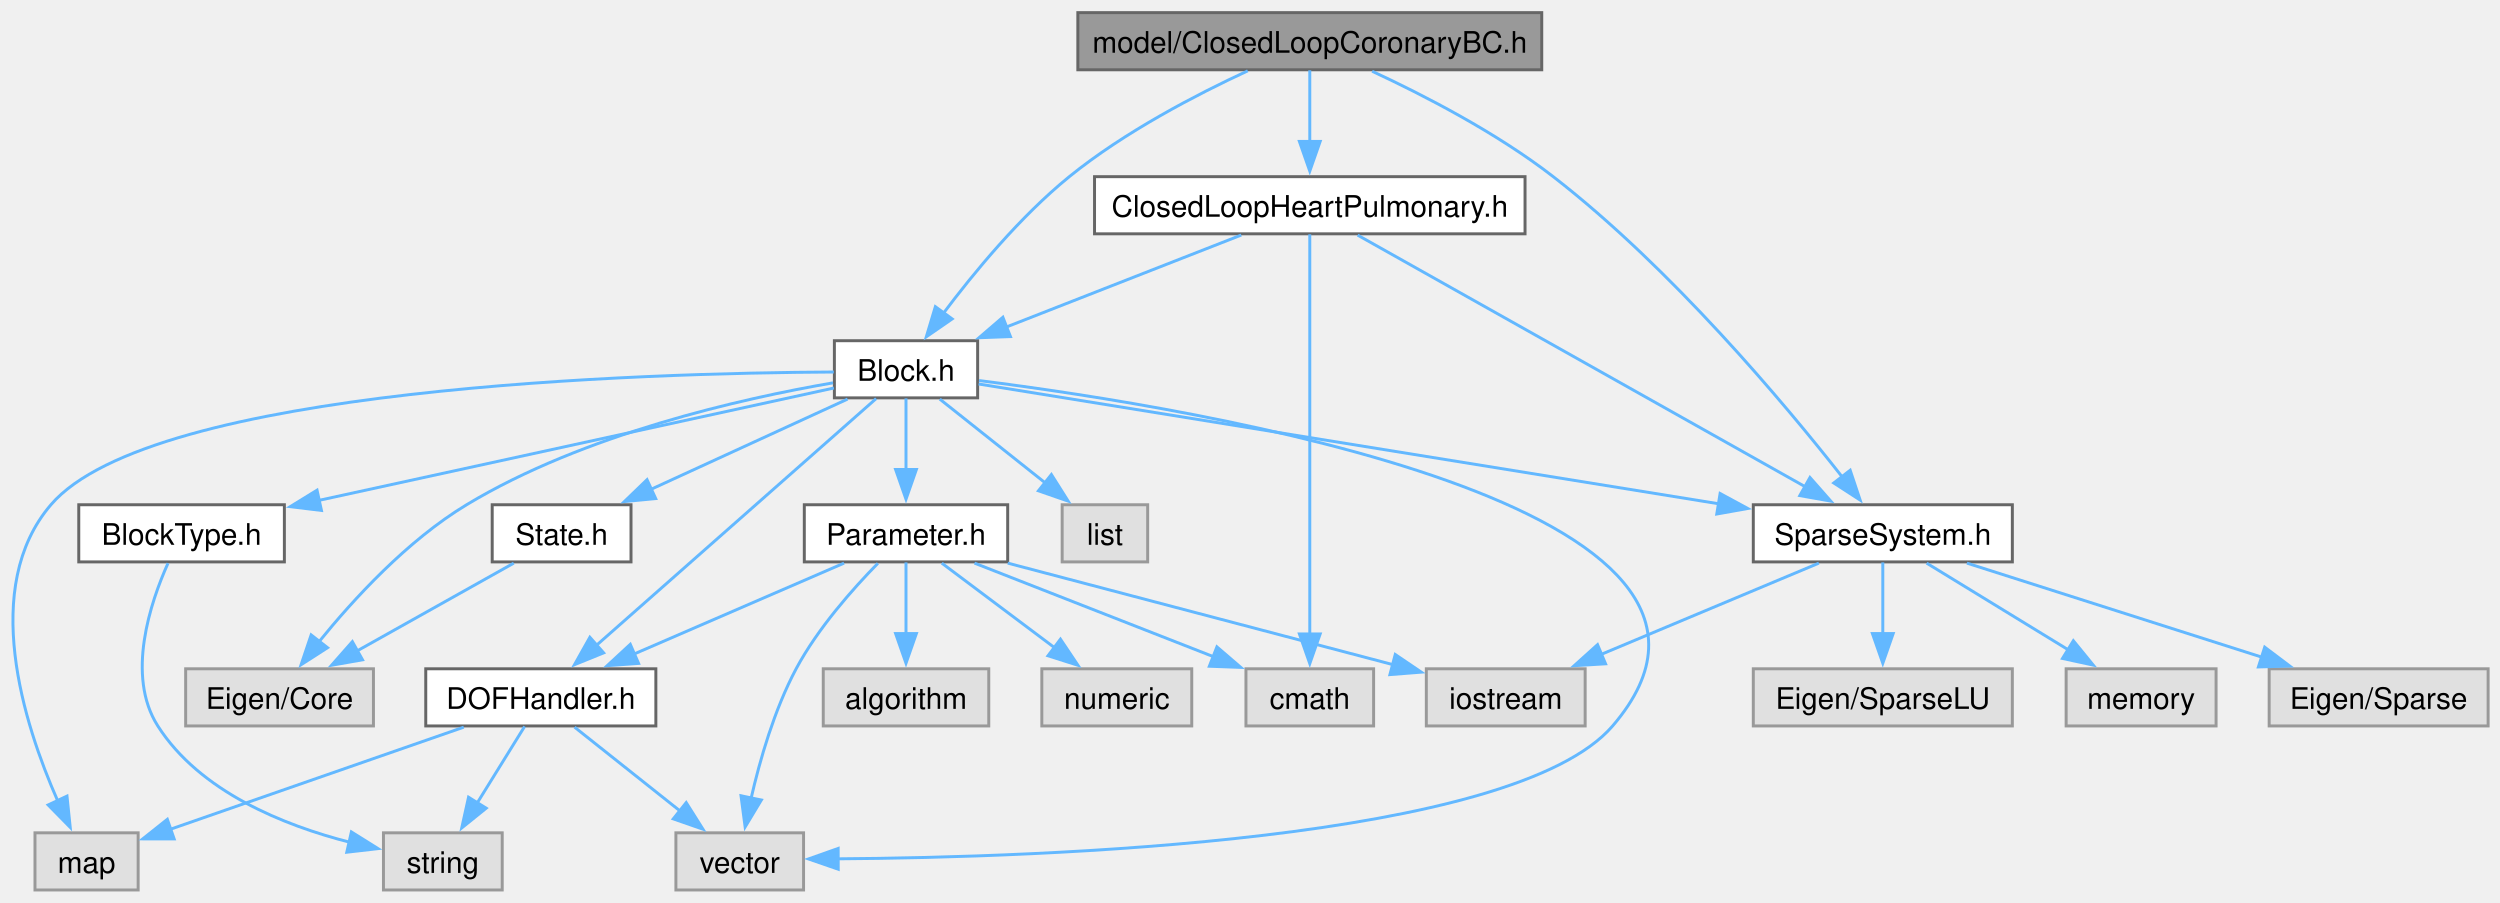
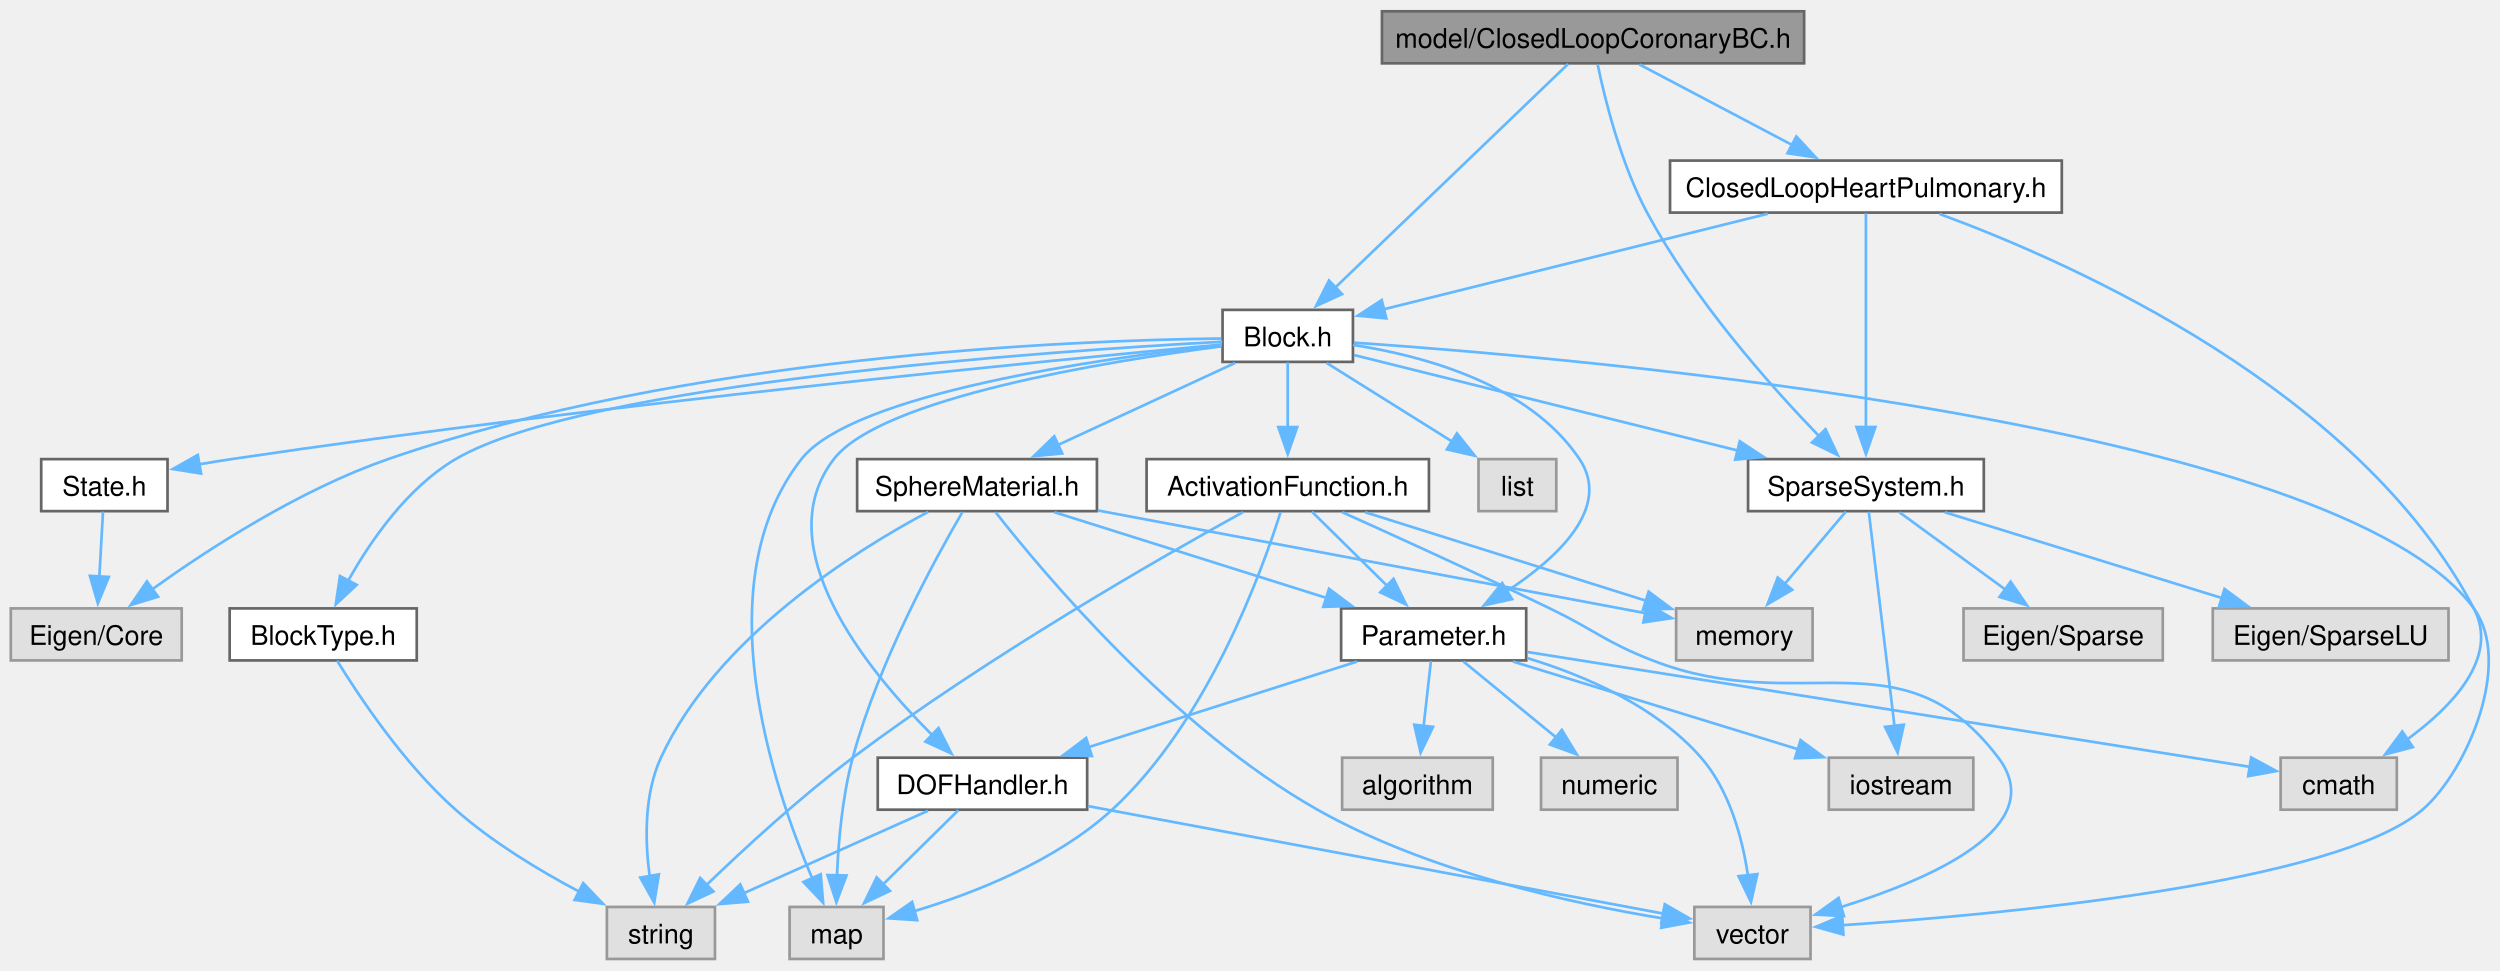
- <svg xmlns="http://www.w3.org/2000/svg" xmlns:xlink="http://www.w3.org/1999/xlink" width="842pt" height="304pt" viewBox="0.00 0.00 842.03 303.50">
-   <g id="graph0" class="graph" transform="scale(1 1) rotate(0) translate(4 299.5)">
+ <svg xmlns="http://www.w3.org/2000/svg" xmlns:xlink="http://www.w3.org/1999/xlink" width="925pt" height="359pt" viewBox="0.00 0.00 925.31 358.75">
+   <g id="graph0" class="graph" transform="scale(1 1) rotate(0) translate(4 354.75)">
    <g id="Node000001" class="node">
      <g id="a_Node000001">
        <a xlink:title="model::ClosedLoopCoronaryBC source file">
-           <polygon fill="#999999" stroke="#666666" points="515.28,-295.5 359.03,-295.5 359.03,-276.25 515.28,-276.25 515.28,-295.5" />
-           <text text-anchor="middle" x="437.15" y="-282" font-family="Helvetica,sans-Serif" font-size="10.00">model/ClosedLoopCoronaryBC.h</text>
+           <polygon fill="#999999" stroke="#666666" points="663.75,-350.75 507.5,-350.75 507.5,-331.5 663.75,-331.5 663.75,-350.75" />
+           <text text-anchor="middle" x="585.62" y="-337.25" font-family="Helvetica,sans-Serif" font-size="10.00">model/ClosedLoopCoronaryBC.h</text>
        </a>
      </g>
    </g>
    <g id="Node000002" class="node">
      <g id="a_Node000002">
        <a xlink:href="_block_8h.html" target="_top" xlink:title="model::Block source file">
-           <polygon fill="white" stroke="#666666" points="325.28,-185 277.03,-185 277.03,-165.75 325.28,-165.75 325.28,-185" />
-           <text text-anchor="middle" x="301.15" y="-171.5" font-family="Helvetica,sans-Serif" font-size="10.00">Block.h</text>
+           <polygon fill="white" stroke="#666666" points="496.75,-240.25 448.5,-240.25 448.5,-221 496.75,-221 496.75,-240.25" />
+           <text text-anchor="middle" x="472.62" y="-226.75" font-family="Helvetica,sans-Serif" font-size="10.00">Block.h</text>
        </a>
      </g>
    </g>
    <g id="edge1_Node000001_Node000002" class="edge">
      <g id="a_edge1_Node000001_Node000002">
        <a xlink:title=" ">
-           <path fill="none" stroke="#63b8ff" d="M416.26,-275.9C399.12,-267.97 374.73,-255.32 356.15,-240.25 339.51,-226.74 323.91,-207.79 313.6,-194.04" />
-           <polygon fill="#63b8ff" stroke="#63b8ff" points="316.7,-192.34 307.99,-186.32 311.04,-196.46 316.7,-192.34" />
-         </a>
-       </g>
-     </g>
-     <g id="Node000015" class="node">
-       <g id="a_Node000015">
+           <path fill="none" stroke="#63b8ff" d="M576.38,-331.25C557.51,-313.13 514.29,-271.63 490.01,-248.32" />
+           <polygon fill="#63b8ff" stroke="#63b8ff" points="492.73,-246.08 483.09,-241.67 487.88,-251.13 492.73,-246.08" />
+         </a>
+       </g>
+     </g>
+     <g id="Node000018" class="node">
+       <g id="a_Node000018">
        <a xlink:href="_sparse_system_8h.html" target="_top" xlink:title="SparseSystem source file.">
-           <polygon fill="white" stroke="#666666" points="673.78,-129.75 586.53,-129.75 586.53,-110.5 673.78,-110.5 673.78,-129.75" />
-           <text text-anchor="middle" x="630.15" y="-116.25" font-family="Helvetica,sans-Serif" font-size="10.00">SparseSystem.h</text>
-         </a>
-       </g>
-     </g>
-     <g id="edge30_Node000001_Node000015" class="edge">
-       <g id="a_edge30_Node000001_Node000015">
-         <a xlink:title=" ">
-           <path fill="none" stroke="#63b8ff" d="M458.15,-275.76C475.42,-267.74 500.07,-255.05 519.15,-240.25 558.81,-209.5 596.85,-164.11 616.44,-139.17" />
-           <polygon fill="#63b8ff" stroke="#63b8ff" points="619.16,-141.37 622.52,-131.32 613.63,-137.08 619.16,-141.37" />
-         </a>
-       </g>
-     </g>
-     <g id="Node000020" class="node">
-       <g id="a_Node000020">
+           <polygon fill="white" stroke="#666666" points="730.25,-185 643,-185 643,-165.75 730.25,-165.75 730.25,-185" />
+           <text text-anchor="middle" x="686.62" y="-171.5" font-family="Helvetica,sans-Serif" font-size="10.00">SparseSystem.h</text>
+         </a>
+       </g>
+     </g>
+     <g id="edge42_Node000001_Node000018" class="edge">
+       <g id="a_edge42_Node000001_Node000018">
+         <a xlink:title=" ">
+           <path fill="none" stroke="#63b8ff" d="M587.34,-331.03C590,-318.24 595.85,-294.48 605.62,-276.25 622.86,-244.13 651.06,-212.35 669.23,-193.55" />
+           <polygon fill="#63b8ff" stroke="#63b8ff" points="671.66,-196.07 676.19,-186.49 666.67,-191.15 671.66,-196.07" />
+         </a>
+       </g>
+     </g>
+     <g id="Node000022" class="node">
+       <g id="a_Node000022">
        <a xlink:href="_closed_loop_heart_pulmonary_8h.html" target="_top" xlink:title="model::ClosedLoopHeartPulmonary source file">
-           <polygon fill="white" stroke="#666666" points="509.65,-240.25 364.65,-240.25 364.65,-221 509.65,-221 509.65,-240.25" />
-           <text text-anchor="middle" x="437.15" y="-226.75" font-family="Helvetica,sans-Serif" font-size="10.00">ClosedLoopHeartPulmonary.h</text>
-         </a>
-       </g>
-     </g>
-     <g id="edge26_Node000001_Node000020" class="edge">
-       <g id="a_edge26_Node000001_Node000020">
-         <a xlink:title=" ">
-           <path fill="none" stroke="#63b8ff" d="M437.15,-276.08C437.15,-269.57 437.15,-260.42 437.15,-252.12" />
-           <polygon fill="#63b8ff" stroke="#63b8ff" points="440.65,-252.12 437.15,-242.12 433.65,-252.12 440.65,-252.12" />
+           <polygon fill="white" stroke="#666666" points="759.12,-295.5 614.12,-295.5 614.12,-276.25 759.12,-276.25 759.12,-295.5" />
+           <text text-anchor="middle" x="686.62" y="-282" font-family="Helvetica,sans-Serif" font-size="10.00">ClosedLoopHeartPulmonary.h</text>
+         </a>
+       </g>
+     </g>
+     <g id="edge38_Node000001_Node000022" class="edge">
+       <g id="a_edge38_Node000001_Node000022">
+         <a xlink:title=" ">
+           <path fill="none" stroke="#63b8ff" d="M602.76,-331.09C618.28,-322.91 641.43,-310.71 659.47,-301.19" />
+           <polygon fill="#63b8ff" stroke="#63b8ff" points="660.86,-304.42 668.07,-296.66 657.59,-298.23 660.86,-304.42" />
        </a>
      </g>
    </g>
    <g id="Node000003" class="node">
      <g id="a_Node000003">
        <a xlink:title=" ">
-           <polygon fill="#e0e0e0" stroke="#999999" points="121.78,-74.5 58.53,-74.5 58.53,-55.25 121.78,-55.25 121.78,-74.5" />
-           <text text-anchor="middle" x="90.15" y="-61" font-family="Helvetica,sans-Serif" font-size="10.00">Eigen/Core</text>
+           <polygon fill="#e0e0e0" stroke="#999999" points="63.25,-129.75 0,-129.75 0,-110.5 63.25,-110.5 63.25,-129.75" />
+           <text text-anchor="middle" x="31.62" y="-116.25" font-family="Helvetica,sans-Serif" font-size="10.00">Eigen/Core</text>
        </a>
      </g>
    </g>
    <g id="edge2_Node000002_Node000003" class="edge">
      <g id="a_edge2_Node000002_Node000003">
        <a xlink:title=" ">
-           <path fill="none" stroke="#63b8ff" d="M276.57,-170.81C245.9,-165.54 192.68,-153.58 153.15,-129.75 133.21,-117.73 115.07,-97.96 103.44,-83.6" />
-           <polygon fill="#63b8ff" stroke="#63b8ff" points="106.32,-81.6 97.41,-75.87 100.8,-85.91 106.32,-81.6" />
+           <path fill="none" stroke="#63b8ff" d="M448.04,-229.64C391.8,-228.98 250.13,-223.3 139.62,-185 106.9,-173.66 73.17,-151.77 52.3,-136.81" />
+           <polygon fill="#63b8ff" stroke="#63b8ff" points="54.51,-134.08 44.37,-130.99 50.37,-139.73 54.51,-134.08" />
        </a>
      </g>
    </g>
    <g id="Node000004" class="node">
      <g id="a_Node000004">
        <a xlink:title=" ">
-           <polygon fill="#e0e0e0" stroke="#999999" points="382.55,-129.75 353.75,-129.75 353.75,-110.5 382.55,-110.5 382.55,-129.75" />
-           <text text-anchor="middle" x="368.15" y="-116.25" font-family="Helvetica,sans-Serif" font-size="10.00">list</text>
+           <polygon fill="#e0e0e0" stroke="#999999" points="572.02,-185 543.23,-185 543.23,-165.75 572.02,-165.75 572.02,-185" />
+           <text text-anchor="middle" x="557.62" y="-171.5" font-family="Helvetica,sans-Serif" font-size="10.00">list</text>
        </a>
      </g>
    </g>
    <g id="edge3_Node000002_Node000004" class="edge">
      <g id="a_edge3_Node000002_Node000004">
        <a xlink:title=" ">
-           <path fill="none" stroke="#63b8ff" d="M312.52,-165.34C322.2,-157.65 336.35,-146.4 347.96,-137.18" />
-           <polygon fill="#63b8ff" stroke="#63b8ff" points="350.12,-139.93 355.77,-130.97 345.76,-134.45 350.12,-139.93" />
+           <path fill="none" stroke="#63b8ff" d="M487.04,-220.59C499.74,-212.64 518.5,-200.89 533.48,-191.5" />
+           <polygon fill="#63b8ff" stroke="#63b8ff" points="535.24,-194.53 541.85,-186.26 531.52,-188.6 535.24,-194.53" />
        </a>
      </g>
    </g>
    <g id="Node000005" class="node">
      <g id="a_Node000005">
        <a xlink:title=" ">
-           <polygon fill="#e0e0e0" stroke="#999999" points="42.53,-19.25 7.78,-19.25 7.78,0 42.53,0 42.53,-19.25" />
-           <text text-anchor="middle" x="25.15" y="-5.75" font-family="Helvetica,sans-Serif" font-size="10.00">map</text>
+           <polygon fill="#e0e0e0" stroke="#999999" points="323,-19.25 288.25,-19.25 288.25,0 323,0 323,-19.25" />
+           <text text-anchor="middle" x="305.62" y="-5.75" font-family="Helvetica,sans-Serif" font-size="10.00">map</text>
        </a>
      </g>
    </g>
    <g id="edge4_Node000002_Node000005" class="edge">
      <g id="a_edge4_Node000002_Node000005">
        <a xlink:title=" ">
-           <path fill="none" stroke="#63b8ff" d="M276.83,-174.46C213.69,-174.13 47.15,-169.42 13.15,-129.75 -10.66,-101.97 3.95,-56.06 15.4,-30.1" />
-           <polygon fill="#63b8ff" stroke="#63b8ff" points="18.56,-31.62 19.65,-21.08 12.22,-28.64 18.56,-31.62" />
+           <path fill="none" stroke="#63b8ff" d="M448.07,-227.22C403.4,-222.27 311.67,-209.34 292.62,-185 256.83,-139.24 281.81,-64.46 296.71,-29.61" />
+           <polygon fill="#63b8ff" stroke="#63b8ff" points="299.76,-31.36 300.66,-20.8 293.37,-28.5 299.76,-31.36" />
        </a>
      </g>
    </g>
    <g id="Node000006" class="node">
      <g id="a_Node000006">
        <a xlink:title=" ">
-           <polygon fill="#e0e0e0" stroke="#999999" points="266.65,-19.25 223.65,-19.25 223.65,0 266.65,0 266.65,-19.25" />
-           <text text-anchor="middle" x="245.15" y="-5.75" font-family="Helvetica,sans-Serif" font-size="10.00">vector</text>
+           <polygon fill="#e0e0e0" stroke="#999999" points="666.12,-19.25 623.12,-19.25 623.12,0 666.12,0 666.12,-19.25" />
+           <text text-anchor="middle" x="644.62" y="-5.75" font-family="Helvetica,sans-Serif" font-size="10.00">vector</text>
        </a>
      </g>
    </g>
    <g id="edge5_Node000002_Node000006" class="edge">
      <g id="a_edge5_Node000002_Node000006">
        <a xlink:title=" ">
-           <path fill="none" stroke="#63b8ff" d="M325.74,-171.58C398.37,-162.4 602.93,-129.44 539.15,-55.25 505.75,-16.39 347.36,-10.96 277.91,-10.49" />
-           <polygon fill="#63b8ff" stroke="#63b8ff" points="278.32,-6.99 268.31,-10.45 278.3,-13.99 278.32,-6.99" />
+           <path fill="none" stroke="#63b8ff" d="M497.19,-228.11C582.26,-222.28 861.78,-198.12 911.62,-129.75 926.27,-109.67 908.95,-69.25 892.62,-55.25 860.86,-28.01 738.06,-16.56 678.04,-12.51" />
+           <polygon fill="#63b8ff" stroke="#63b8ff" points="678.29,-9.02 668.08,-11.88 677.84,-16.01 678.29,-9.02" />
        </a>
      </g>
    </g>
    <g id="Node000007" class="node">
      <g id="a_Node000007">
-         <a xlink:href="_block_type_8h.html" target="_top" xlink:title="Specifies the types of blocks and their parameters.">
-           <polygon fill="white" stroke="#666666" points="91.78,-129.75 22.53,-129.75 22.53,-110.5 91.78,-110.5 91.78,-129.75" />
-           <text text-anchor="middle" x="57.15" y="-116.25" font-family="Helvetica,sans-Serif" font-size="10.00">BlockType.h</text>
+         <a xlink:href="_activation_function_8h.html" target="_top" xlink:title="Activation function classes for cardiac chamber models.">
+           <polygon fill="white" stroke="#666666" points="524.88,-185 420.38,-185 420.38,-165.75 524.88,-165.75 524.88,-185" />
+           <text text-anchor="middle" x="472.62" y="-171.5" font-family="Helvetica,sans-Serif" font-size="10.00">ActivationFunction.h</text>
        </a>
      </g>
    </g>
    <g id="edge6_Node000002_Node000007" class="edge">
      <g id="a_edge6_Node000002_Node000007">
        <a xlink:title=" ">
-           <path fill="none" stroke="#63b8ff" d="M276.86,-169.07C236.52,-160.27 155.04,-142.49 103.44,-131.23" />
-           <polygon fill="#63b8ff" stroke="#63b8ff" points="104.27,-127.83 93.75,-129.11 102.78,-134.66 104.27,-127.83" />
-         </a>
-       </g>
-     </g>
-     <g id="Node000009" class="node">
-       <g id="a_Node000009">
-         <a xlink:href="_d_o_f_handler_8h.html" target="_top" xlink:title="model::DOFHandler source file">
-           <polygon fill="white" stroke="#666666" points="216.9,-74.5 139.4,-74.5 139.4,-55.25 216.9,-55.25 216.9,-74.5" />
-           <text text-anchor="middle" x="178.15" y="-61" font-family="Helvetica,sans-Serif" font-size="10.00">DOFHandler.h</text>
-         </a>
-       </g>
-     </g>
-     <g id="edge8_Node000002_Node000009" class="edge">
-       <g id="a_edge8_Node000002_Node000009">
-         <a xlink:title=" ">
-           <path fill="none" stroke="#63b8ff" d="M291.09,-165.5C270.45,-147.3 223.09,-105.52 196.73,-82.26" />
-           <polygon fill="#63b8ff" stroke="#63b8ff" points="199.31,-79.87 189.49,-75.88 194.68,-85.12 199.31,-79.87" />
+           <path fill="none" stroke="#63b8ff" d="M472.62,-220.83C472.62,-214.32 472.62,-205.17 472.62,-196.87" />
+           <polygon fill="#63b8ff" stroke="#63b8ff" points="476.13,-196.87 472.63,-186.87 469.13,-196.87 476.13,-196.87" />
        </a>
      </g>
    </g>
    <g id="Node000010" class="node">
      <g id="a_Node000010">
        <a xlink:href="_parameter_8h.html" target="_top" xlink:title="model::Parameter source file">
-           <polygon fill="white" stroke="#666666" points="335.4,-129.75 266.9,-129.75 266.9,-110.5 335.4,-110.5 335.4,-129.75" />
-           <text text-anchor="middle" x="301.15" y="-116.25" font-family="Helvetica,sans-Serif" font-size="10.00">Parameter.h</text>
-         </a>
-       </g>
-     </g>
-     <g id="edge12_Node000002_Node000010" class="edge">
-       <g id="a_edge12_Node000002_Node000010">
-         <a xlink:title=" ">
-           <path fill="none" stroke="#63b8ff" d="M301.15,-165.58C301.15,-159.07 301.15,-149.92 301.15,-141.62" />
-           <polygon fill="#63b8ff" stroke="#63b8ff" points="304.65,-141.62 301.15,-131.62 297.65,-141.62 304.65,-141.62" />
-         </a>
-       </g>
-     </g>
-     <g id="edge19_Node000002_Node000015" class="edge">
-       <g id="a_edge19_Node000002_Node000015">
-         <a xlink:title=" ">
-           <path fill="none" stroke="#63b8ff" d="M325.61,-170.42C378.05,-161.93 502.43,-141.8 574.97,-130.06" />
-           <polygon fill="#63b8ff" stroke="#63b8ff" points="575.35,-133.54 584.66,-128.49 574.23,-126.63 575.35,-133.54" />
+           <polygon fill="white" stroke="#666666" points="560.88,-129.75 492.38,-129.75 492.38,-110.5 560.88,-110.5 560.88,-129.75" />
+           <text text-anchor="middle" x="526.62" y="-116.25" font-family="Helvetica,sans-Serif" font-size="10.00">Parameter.h</text>
+         </a>
+       </g>
+     </g>
+     <g id="edge30_Node000002_Node000010" class="edge">
+       <g id="a_edge30_Node000002_Node000010">
+         <a xlink:title=" ">
+           <path fill="none" stroke="#63b8ff" d="M496.81,-227.27C522.53,-223.32 562.02,-212.82 580.62,-185 592.59,-167.12 572.61,-148.54 553.66,-136.06" />
+           <polygon fill="#63b8ff" stroke="#63b8ff" points="555.66,-133.18 545.31,-130.92 551.99,-139.14 555.66,-133.18" />
+         </a>
+       </g>
+     </g>
+     <g id="Node000015" class="node">
+       <g id="a_Node000015">
+         <a xlink:href="_d_o_f_handler_8h.html" target="_top" xlink:title="model::DOFHandler source file">
+           <polygon fill="white" stroke="#666666" points="398.38,-74.5 320.88,-74.5 320.88,-55.25 398.38,-55.25 398.38,-74.5" />
+           <text text-anchor="middle" x="359.62" y="-61" font-family="Helvetica,sans-Serif" font-size="10.00">DOFHandler.h</text>
+         </a>
+       </g>
+     </g>
+     <g id="edge29_Node000002_Node000015" class="edge">
+       <g id="a_edge29_Node000002_Node000015">
+         <a xlink:title=" ">
+           <path fill="none" stroke="#63b8ff" d="M448.03,-226.74C405.74,-221.23 322.06,-207.67 304.62,-185 279.77,-152.68 316.57,-107.31 340.95,-82.94" />
+           <polygon fill="#63b8ff" stroke="#63b8ff" points="343.36,-85.48 348.14,-76.03 338.51,-80.44 343.36,-85.48" />
+         </a>
+       </g>
+     </g>
+     <g id="Node000016" class="node">
+       <g id="a_Node000016">
+         <a xlink:href="_block_type_8h.html" target="_top" xlink:title="Specifies the types of blocks and their parameters.">
+           <polygon fill="white" stroke="#666666" points="150.25,-129.75 81,-129.75 81,-110.5 150.25,-110.5 150.25,-129.75" />
+           <text text-anchor="middle" x="115.62" y="-116.25" font-family="Helvetica,sans-Serif" font-size="10.00">BlockType.h</text>
+         </a>
+       </g>
+     </g>
+     <g id="edge21_Node000002_Node000016" class="edge">
+       <g id="a_edge21_Node000002_Node000016">
+         <a xlink:title=" ">
+           <path fill="none" stroke="#63b8ff" d="M448.4,-228.45C384.47,-225 212.87,-213.28 164.62,-185 146.75,-174.52 133.15,-154.77 124.86,-139.99" />
+           <polygon fill="#63b8ff" stroke="#63b8ff" points="128.02,-138.47 120.28,-131.23 121.82,-141.72 128.02,-138.47" />
+         </a>
+       </g>
+     </g>
+     <g id="Node000017" class="node">
+       <g id="a_Node000017">
+         <a xlink:href="_sphere_material_8h.html" target="_top" xlink:title="Material models for the ChamberSphere block.">
+           <polygon fill="white" stroke="#666666" points="402,-185 313.25,-185 313.25,-165.75 402,-165.75 402,-185" />
+           <text text-anchor="middle" x="357.62" y="-171.5" font-family="Helvetica,sans-Serif" font-size="10.00">SphereMaterial.h</text>
+         </a>
+       </g>
+     </g>
+     <g id="edge23_Node000002_Node000017" class="edge">
+       <g id="a_edge23_Node000002_Node000017">
+         <a xlink:title=" ">
+           <path fill="none" stroke="#63b8ff" d="M453.12,-220.59C435.11,-212.25 408.1,-199.75 387.4,-190.16" />
+           <polygon fill="#63b8ff" stroke="#63b8ff" points="389.15,-187.11 378.6,-186.09 386.21,-193.47 389.15,-187.11" />
+         </a>
+       </g>
+     </g>
+     <g id="edge31_Node000002_Node000018" class="edge">
+       <g id="a_edge31_Node000002_Node000018">
+         <a xlink:title=" ">
+           <path fill="none" stroke="#63b8ff" d="M497.17,-223.52C531.71,-214.92 595.34,-199.09 639.26,-188.16" />
+           <polygon fill="#63b8ff" stroke="#63b8ff" points="639.93,-191.6 648.79,-185.79 638.24,-184.81 639.93,-191.6" />
+         </a>
+       </g>
+     </g>
+     <g id="Node000021" class="node">
+       <g id="a_Node000021">
+         <a xlink:href="_state_8h.html" target="_top" xlink:title="State source file.">
+           <polygon fill="white" stroke="#666666" points="58,-185 11.25,-185 11.25,-165.75 58,-165.75 58,-185" />
+           <text text-anchor="middle" x="34.62" y="-171.5" font-family="Helvetica,sans-Serif" font-size="10.00">State.h</text>
+         </a>
+       </g>
+     </g>
+     <g id="edge36_Node000002_Node000021" class="edge">
+       <g id="a_edge36_Node000002_Node000021">
+         <a xlink:title=" ">
+           <path fill="none" stroke="#63b8ff" d="M448.3,-227.43C386.74,-221.74 219.83,-205.54 81.62,-185 77.73,-184.42 73.67,-183.76 69.63,-183.07" />
+           <polygon fill="#63b8ff" stroke="#63b8ff" points="70.43,-179.66 59.97,-181.34 69.2,-186.55 70.43,-179.66" />
+         </a>
+       </g>
+     </g>
+     <g id="edge7_Node000007_Node000005" class="edge">
+       <g id="a_edge7_Node000007_Node000005">
+         <a xlink:title=" ">
+           <path fill="none" stroke="#63b8ff" d="M469.95,-165.33C463.1,-143.54 442.88,-87.56 407.62,-55.25 386.85,-36.21 356.65,-24.38 334.51,-17.73" />
+           <polygon fill="#63b8ff" stroke="#63b8ff" points="335.48,-14.37 324.9,-15.04 333.59,-21.11 335.48,-14.37" />
+         </a>
+       </g>
+     </g>
+     <g id="edge10_Node000007_Node000006" class="edge">
+       <g id="a_edge10_Node000007_Node000006">
+         <a xlink:title=" ">
+           <path fill="none" stroke="#63b8ff" d="M492.79,-165.36C512.48,-156.5 543.25,-142.49 569.62,-129.75 586.67,-121.51 589.98,-117.37 607.62,-110.5 662.69,-89.05 699.94,-121.61 735.62,-74.5 755.05,-48.86 710.62,-29.53 677.24,-19.16" />
+           <polygon fill="#63b8ff" stroke="#63b8ff" points="678.48,-15.88 667.9,-16.42 676.51,-22.6 678.48,-15.88" />
+         </a>
+       </g>
+     </g>
+     <g id="Node000008" class="node">
+       <g id="a_Node000008">
+         <a xlink:title=" ">
+           <polygon fill="#e0e0e0" stroke="#999999" points="666.88,-129.75 616.38,-129.75 616.38,-110.5 666.88,-110.5 666.88,-129.75" />
+           <text text-anchor="middle" x="641.62" y="-116.25" font-family="Helvetica,sans-Serif" font-size="10.00">memory</text>
+         </a>
+       </g>
+     </g>
+     <g id="edge8_Node000007_Node000008" class="edge">
+       <g id="a_edge8_Node000007_Node000008">
+         <a xlink:title=" ">
+           <path fill="none" stroke="#63b8ff" d="M501.29,-165.34C529.98,-156.3 574.2,-142.37 605.32,-132.56" />
+           <polygon fill="#63b8ff" stroke="#63b8ff" points="606.21,-135.95 614.69,-129.61 604.1,-129.28 606.21,-135.95" />
+         </a>
+       </g>
+     </g>
+     <g id="Node000009" class="node">
+       <g id="a_Node000009">
+         <a xlink:title=" ">
+           <polygon fill="#e0e0e0" stroke="#999999" points="260.62,-19.25 220.62,-19.25 220.62,0 260.62,0 260.62,-19.25" />
+           <text text-anchor="middle" x="240.62" y="-5.75" font-family="Helvetica,sans-Serif" font-size="10.00">string</text>
+         </a>
+       </g>
+     </g>
+     <g id="edge9_Node000007_Node000009" class="edge">
+       <g id="a_edge9_Node000007_Node000009">
+         <a xlink:title=" ">
+           <path fill="none" stroke="#63b8ff" d="M456.01,-165.36C426.08,-148.86 361.61,-112.02 311.62,-74.5 292.05,-59.8 271.43,-40.81 257.49,-27.37" />
+           <polygon fill="#63b8ff" stroke="#63b8ff" points="260.05,-24.98 250.45,-20.49 255.16,-29.98 260.05,-24.98" />
+         </a>
+       </g>
+     </g>
+     <g id="edge11_Node000007_Node000010" class="edge">
+       <g id="a_edge11_Node000007_Node000010">
+         <a xlink:title=" ">
+           <path fill="none" stroke="#63b8ff" d="M481.54,-165.58C489.08,-158.15 500.09,-147.29 509.35,-138.16" />
+           <polygon fill="#63b8ff" stroke="#63b8ff" points="511.77,-140.69 516.44,-131.17 506.86,-135.7 511.77,-140.69" />
+         </a>
+       </g>
+     </g>
+     <g id="edge16_Node000010_Node000006" class="edge">
+       <g id="a_edge16_Node000010_Node000006">
+         <a xlink:title=" ">
+           <path fill="none" stroke="#63b8ff" d="M561.32,-111.34C582.66,-104.86 609,-93.52 625.62,-74.5 636.23,-62.36 640.92,-44.51 642.99,-30.77" />
+           <polygon fill="#63b8ff" stroke="#63b8ff" points="646.44,-31.41 644.08,-21.08 639.49,-30.63 646.44,-31.41" />
+         </a>
+       </g>
+     </g>
+     <g id="Node000011" class="node">
+       <g id="a_Node000011">
+         <a xlink:title=" ">
+           <polygon fill="#e0e0e0" stroke="#999999" points="548.5,-74.5 492.75,-74.5 492.75,-55.25 548.5,-55.25 548.5,-74.5" />
+           <text text-anchor="middle" x="520.62" y="-61" font-family="Helvetica,sans-Serif" font-size="10.00">algorithm</text>
+         </a>
+       </g>
+     </g>
+     <g id="edge12_Node000010_Node000011" class="edge">
+       <g id="a_edge12_Node000010_Node000011">
+         <a xlink:title=" ">
+           <path fill="none" stroke="#63b8ff" d="M525.63,-110.33C524.89,-103.74 523.85,-94.46 522.9,-86.07" />
+           <polygon fill="#63b8ff" stroke="#63b8ff" points="526.4,-85.91 521.81,-76.36 519.45,-86.69 526.4,-85.91" />
+         </a>
+       </g>
+     </g>
+     <g id="Node000012" class="node">
+       <g id="a_Node000012">
+         <a xlink:title=" ">
+           <polygon fill="#e0e0e0" stroke="#999999" points="883.12,-74.5 840.12,-74.5 840.12,-55.25 883.12,-55.25 883.12,-74.5" />
+           <text text-anchor="middle" x="861.62" y="-61" font-family="Helvetica,sans-Serif" font-size="10.00">cmath</text>
+         </a>
+       </g>
+     </g>
+     <g id="edge13_Node000010_Node000012" class="edge">
+       <g id="a_edge13_Node000010_Node000012">
+         <a xlink:title=" ">
+           <path fill="none" stroke="#63b8ff" d="M561.21,-113.63C626.08,-103.32 765.15,-81.21 828.71,-71.11" />
+           <polygon fill="#63b8ff" stroke="#63b8ff" points="829.2,-74.57 838.52,-69.55 828.1,-67.66 829.2,-74.57" />
+         </a>
+       </g>
+     </g>
+     <g id="Node000013" class="node">
+       <g id="a_Node000013">
+         <a xlink:title=" ">
+           <polygon fill="#e0e0e0" stroke="#999999" points="726.38,-74.5 672.88,-74.5 672.88,-55.25 726.38,-55.25 726.38,-74.5" />
+           <text text-anchor="middle" x="699.62" y="-61" font-family="Helvetica,sans-Serif" font-size="10.00">iostream</text>
+         </a>
+       </g>
+     </g>
+     <g id="edge14_Node000010_Node000013" class="edge">
+       <g id="a_edge14_Node000010_Node000013">
+         <a xlink:title=" ">
+           <path fill="none" stroke="#63b8ff" d="M555.97,-110.09C585.12,-101.12 629.94,-87.33 661.75,-77.53" />
+           <polygon fill="#63b8ff" stroke="#63b8ff" points="662.44,-80.98 670.97,-74.69 660.38,-74.29 662.44,-80.98" />
+         </a>
+       </g>
+     </g>
+     <g id="Node000014" class="node">
+       <g id="a_Node000014">
+         <a xlink:title=" ">
+           <polygon fill="#e0e0e0" stroke="#999999" points="616.88,-74.5 566.38,-74.5 566.38,-55.25 616.88,-55.25 616.88,-74.5" />
+           <text text-anchor="middle" x="591.62" y="-61" font-family="Helvetica,sans-Serif" font-size="10.00">numeric</text>
+         </a>
+       </g>
+     </g>
+     <g id="edge15_Node000010_Node000014" class="edge">
+       <g id="a_edge15_Node000010_Node000014">
+         <a xlink:title=" ">
+           <path fill="none" stroke="#63b8ff" d="M537.65,-110.09C547.05,-102.4 560.77,-91.15 572.03,-81.93" />
+           <polygon fill="#63b8ff" stroke="#63b8ff" points="574.07,-84.78 579.59,-75.73 569.64,-79.36 574.07,-84.78" />
+         </a>
+       </g>
+     </g>
+     <g id="edge17_Node000010_Node000015" class="edge">
+       <g id="a_edge17_Node000010_Node000015">
+         <a xlink:title=" ">
+           <path fill="none" stroke="#63b8ff" d="M498.3,-110.09C470.95,-101.37 429.3,-88.09 398.79,-78.36" />
+           <polygon fill="#63b8ff" stroke="#63b8ff" points="400.13,-75.12 389.54,-75.41 398,-81.78 400.13,-75.12" />
+         </a>
+       </g>
+     </g>
+     <g id="edge18_Node000015_Node000005" class="edge">
+       <g id="a_edge18_Node000015_Node000005">
+         <a xlink:title=" ">
+           <path fill="none" stroke="#63b8ff" d="M350.71,-55.08C343.17,-47.65 332.16,-36.79 322.9,-27.66" />
+           <polygon fill="#63b8ff" stroke="#63b8ff" points="325.39,-25.2 315.81,-20.67 320.48,-30.19 325.39,-25.2" />
+         </a>
+       </g>
+     </g>
+     <g id="edge20_Node000015_Node000006" class="edge">
+       <g id="a_edge20_Node000015_Node000006">
+         <a xlink:title=" ">
+           <path fill="none" stroke="#63b8ff" d="M398.66,-56.58C455.21,-46.02 558.92,-26.64 611.78,-16.76" />
+           <polygon fill="#63b8ff" stroke="#63b8ff" points="612.18,-20.25 621.37,-14.97 610.9,-13.37 612.18,-20.25" />
+         </a>
+       </g>
+     </g>
+     <g id="edge19_Node000015_Node000009" class="edge">
+       <g id="a_edge19_Node000015_Node000009">
+         <a xlink:title=" ">
+           <path fill="none" stroke="#63b8ff" d="M339.44,-54.84C320.72,-46.47 292.6,-33.88 271.14,-24.28" />
+           <polygon fill="#63b8ff" stroke="#63b8ff" points="272.85,-21.21 262.29,-20.32 269.99,-27.6 272.85,-21.21" />
+         </a>
+       </g>
+     </g>
+     <g id="edge22_Node000016_Node000009" class="edge">
+       <g id="a_edge22_Node000016_Node000009">
+         <a xlink:title=" ">
+           <path fill="none" stroke="#63b8ff" d="M120.76,-110.42C128.84,-97.27 145.56,-72.09 164.62,-55.25 178.28,-43.18 195.68,-32.69 210.38,-24.91" />
+           <polygon fill="#63b8ff" stroke="#63b8ff" points="211.85,-28.09 219.17,-20.43 208.67,-21.85 211.85,-28.09" />
+         </a>
+       </g>
+     </g>
+     <g id="edge24_Node000017_Node000005" class="edge">
+       <g id="a_edge24_Node000017_Node000005">
+         <a xlink:title=" ">
+           <path fill="none" stroke="#63b8ff" d="M352.22,-165.41C342.26,-148.38 321.14,-109.9 311.62,-74.5 307.76,-60.14 306.3,-43.39 305.78,-30.64" />
+           <polygon fill="#63b8ff" stroke="#63b8ff" points="309.29,-30.9 305.56,-20.98 302.29,-31.06 309.29,-30.9" />
+         </a>
+       </g>
+     </g>
+     <g id="edge27_Node000017_Node000006" class="edge">
+       <g id="a_edge27_Node000017_Node000006">
+         <a xlink:title=" ">
+           <path fill="none" stroke="#63b8ff" d="M364.49,-165.36C381.89,-143.16 430.14,-85.44 483.62,-55.25 524.41,-32.23 577.79,-20.5 611.66,-14.97" />
+           <polygon fill="#63b8ff" stroke="#63b8ff" points="611.92,-18.47 621.27,-13.49 610.86,-11.55 611.92,-18.47" />
+         </a>
+       </g>
+     </g>
+     <g id="edge25_Node000017_Node000008" class="edge">
+       <g id="a_edge25_Node000017_Node000008">
+         <a xlink:title=" ">
+           <path fill="none" stroke="#63b8ff" d="M402.31,-166C458.25,-155.51 553.01,-137.74 604.92,-128.01" />
+           <polygon fill="#63b8ff" stroke="#63b8ff" points="605.56,-131.45 614.75,-126.16 604.27,-124.57 605.56,-131.45" />
+         </a>
+       </g>
+     </g>
+     <g id="edge26_Node000017_Node000009" class="edge">
+       <g id="a_edge26_Node000017_Node000009">
+         <a xlink:title=" ">
+           <path fill="none" stroke="#63b8ff" d="M339.5,-165.47C312.08,-150.85 261.09,-118.88 240.62,-74.5 234.29,-60.76 234.71,-43.53 236.48,-30.43" />
+           <polygon fill="#63b8ff" stroke="#63b8ff" points="239.87,-31.32 238.15,-20.87 232.98,-30.11 239.87,-31.32" />
+         </a>
+       </g>
+     </g>
+     <g id="edge28_Node000017_Node000010" class="edge">
+       <g id="a_edge28_Node000017_Node000010">
+         <a xlink:title=" ">
+           <path fill="none" stroke="#63b8ff" d="M386.29,-165.34C413.97,-156.62 456.11,-143.34 487,-133.61" />
+           <polygon fill="#63b8ff" stroke="#63b8ff" points="487.89,-137 496.37,-130.66 485.78,-130.32 487.89,-137" />
+         </a>
+       </g>
+     </g>
+     <g id="edge35_Node000018_Node000008" class="edge">
+       <g id="a_edge35_Node000018_Node000008">
+         <a xlink:title=" ">
+           <path fill="none" stroke="#63b8ff" d="M679.19,-165.58C673.04,-158.3 664.11,-147.73 656.5,-138.73" />
+           <polygon fill="#63b8ff" stroke="#63b8ff" points="659.32,-136.64 650.19,-131.27 653.98,-141.16 659.32,-136.64" />
+         </a>
+       </g>
+     </g>
+     <g id="edge34_Node000018_Node000013" class="edge">
+       <g id="a_edge34_Node000018_Node000013">
+         <a xlink:title=" ">
+           <path fill="none" stroke="#63b8ff" d="M687.69,-165.5C689.76,-148.25 694.36,-109.83 697.21,-86.06" />
+           <polygon fill="#63b8ff" stroke="#63b8ff" points="700.65,-86.72 698.37,-76.38 693.7,-85.89 700.65,-86.72" />
        </a>
      </g>
    </g>
    <g id="Node000019" class="node">
      <g id="a_Node000019">
-         <a xlink:href="_state_8h.html" target="_top" xlink:title="State source file.">
-           <polygon fill="white" stroke="#666666" points="208.53,-129.75 161.78,-129.75 161.78,-110.5 208.53,-110.5 208.53,-129.75" />
-           <text text-anchor="middle" x="185.15" y="-116.25" font-family="Helvetica,sans-Serif" font-size="10.00">State.h</text>
-         </a>
-       </g>
-     </g>
-     <g id="edge24_Node000002_Node000019" class="edge">
-       <g id="a_edge24_Node000002_Node000019">
-         <a xlink:title=" ">
-           <path fill="none" stroke="#63b8ff" d="M281.47,-165.34C263.31,-157 236.07,-144.5 215.18,-134.91" />
-           <polygon fill="#63b8ff" stroke="#63b8ff" points="216.85,-131.83 206.3,-130.83 213.93,-138.19 216.85,-131.83" />
-         </a>
-       </g>
-     </g>
-     <g id="Node000008" class="node">
-       <g id="a_Node000008">
-         <a xlink:title=" ">
-           <polygon fill="#e0e0e0" stroke="#999999" points="165.15,-19.25 125.15,-19.25 125.15,0 165.15,0 165.15,-19.25" />
-           <text text-anchor="middle" x="145.15" y="-5.75" font-family="Helvetica,sans-Serif" font-size="10.00">string</text>
-         </a>
-       </g>
-     </g>
-     <g id="edge7_Node000007_Node000008" class="edge">
-       <g id="a_edge7_Node000007_Node000008">
-         <a xlink:title=" ">
-           <path fill="none" stroke="#63b8ff" d="M52.59,-110.06C46.68,-96.9 38.33,-72.21 49.15,-55.25 63.29,-33.08 91.61,-21.75 113.84,-16.07" />
-           <polygon fill="#63b8ff" stroke="#63b8ff" points="114.35,-19.55 123.33,-13.93 112.8,-12.72 114.35,-19.55" />
-         </a>
-       </g>
-     </g>
-     <g id="edge9_Node000009_Node000005" class="edge">
-       <g id="a_edge9_Node000009_Node000005">
-         <a xlink:title=" ">
-           <path fill="none" stroke="#63b8ff" d="M152.2,-54.84C124.77,-45.3 81.66,-30.29 53.4,-20.46" />
-           <polygon fill="#63b8ff" stroke="#63b8ff" points="54.66,-17.19 44.07,-17.21 52.36,-23.8 54.66,-17.19" />
-         </a>
-       </g>
-     </g>
-     <g id="edge11_Node000009_Node000006" class="edge">
-       <g id="a_edge11_Node000009_Node000006">
-         <a xlink:title=" ">
-           <path fill="none" stroke="#63b8ff" d="M189.52,-54.84C199.2,-47.15 213.35,-35.9 224.96,-26.68" />
-           <polygon fill="#63b8ff" stroke="#63b8ff" points="227.12,-29.43 232.77,-20.47 222.76,-23.95 227.12,-29.43" />
-         </a>
-       </g>
-     </g>
-     <g id="edge10_Node000009_Node000008" class="edge">
-       <g id="a_edge10_Node000009_Node000008">
-         <a xlink:title=" ">
-           <path fill="none" stroke="#63b8ff" d="M172.7,-55.08C168.38,-48.11 162.19,-38.12 156.77,-29.37" />
-           <polygon fill="#63b8ff" stroke="#63b8ff" points="159.76,-27.55 151.52,-20.9 153.81,-31.24 159.76,-27.55" />
-         </a>
-       </g>
-     </g>
-     <g id="edge17_Node000010_Node000006" class="edge">
-       <g id="a_edge17_Node000010_Node000006">
-         <a xlink:title=" ">
-           <path fill="none" stroke="#63b8ff" d="M291.69,-110.03C283.36,-101.54 271.46,-88.17 264.15,-74.5 256.8,-60.74 251.92,-43.74 248.95,-30.74" />
-           <polygon fill="#63b8ff" stroke="#63b8ff" points="252.43,-30.3 246.97,-21.22 245.58,-31.73 252.43,-30.3" />
-         </a>
-       </g>
-     </g>
-     <g id="edge18_Node000010_Node000009" class="edge">
-       <g id="a_edge18_Node000010_Node000009">
-         <a xlink:title=" ">
-           <path fill="none" stroke="#63b8ff" d="M280.29,-110.09C260.85,-101.68 231.61,-89.02 209.39,-79.4" />
-           <polygon fill="#63b8ff" stroke="#63b8ff" points="211.08,-76.31 200.51,-75.55 208.29,-82.74 211.08,-76.31" />
-         </a>
-       </g>
-     </g>
-     <g id="Node000011" class="node">
-       <g id="a_Node000011">
-         <a xlink:title=" ">
-           <polygon fill="#e0e0e0" stroke="#999999" points="329.03,-74.5 273.28,-74.5 273.28,-55.25 329.03,-55.25 329.03,-74.5" />
-           <text text-anchor="middle" x="301.15" y="-61" font-family="Helvetica,sans-Serif" font-size="10.00">algorithm</text>
-         </a>
-       </g>
-     </g>
-     <g id="edge13_Node000010_Node000011" class="edge">
-       <g id="a_edge13_Node000010_Node000011">
-         <a xlink:title=" ">
-           <path fill="none" stroke="#63b8ff" d="M301.15,-110.33C301.15,-103.82 301.15,-94.67 301.15,-86.37" />
-           <polygon fill="#63b8ff" stroke="#63b8ff" points="304.65,-86.37 301.15,-76.37 297.65,-86.37 304.65,-86.37" />
-         </a>
-       </g>
-     </g>
-     <g id="Node000012" class="node">
-       <g id="a_Node000012">
-         <a xlink:title=" ">
-           <polygon fill="#e0e0e0" stroke="#999999" points="458.65,-74.5 415.65,-74.5 415.65,-55.25 458.65,-55.25 458.65,-74.5" />
-           <text text-anchor="middle" x="437.15" y="-61" font-family="Helvetica,sans-Serif" font-size="10.00">cmath</text>
-         </a>
-       </g>
-     </g>
-     <g id="edge14_Node000010_Node000012" class="edge">
-       <g id="a_edge14_Node000010_Node000012">
-         <a xlink:title=" ">
-           <path fill="none" stroke="#63b8ff" d="M324.22,-110.09C346.3,-101.45 379.83,-88.32 404.62,-78.61" />
-           <polygon fill="#63b8ff" stroke="#63b8ff" points="405.87,-81.88 413.91,-74.97 403.32,-75.36 405.87,-81.88" />
-         </a>
-       </g>
-     </g>
-     <g id="Node000013" class="node">
-       <g id="a_Node000013">
-         <a xlink:title=" ">
-           <polygon fill="#e0e0e0" stroke="#999999" points="529.9,-74.5 476.4,-74.5 476.4,-55.25 529.9,-55.25 529.9,-74.5" />
-           <text text-anchor="middle" x="503.15" y="-61" font-family="Helvetica,sans-Serif" font-size="10.00">iostream</text>
-         </a>
-       </g>
-     </g>
-     <g id="edge15_Node000010_Node000013" class="edge">
-       <g id="a_edge15_Node000010_Node000013">
-         <a xlink:title=" ">
-           <path fill="none" stroke="#63b8ff" d="M335.42,-110.09C371.43,-100.6 427.92,-85.71 465.24,-75.87" />
-           <polygon fill="#63b8ff" stroke="#63b8ff" points="465.93,-79.31 474.7,-73.37 464.14,-72.54 465.93,-79.31" />
-         </a>
-       </g>
-     </g>
-     <g id="Node000014" class="node">
-       <g id="a_Node000014">
-         <a xlink:title=" ">
-           <polygon fill="#e0e0e0" stroke="#999999" points="397.4,-74.5 346.9,-74.5 346.9,-55.25 397.4,-55.25 397.4,-74.5" />
-           <text text-anchor="middle" x="372.15" y="-61" font-family="Helvetica,sans-Serif" font-size="10.00">numeric</text>
-         </a>
-       </g>
-     </g>
-     <g id="edge16_Node000010_Node000014" class="edge">
-       <g id="a_edge16_Node000010_Node000014">
-         <a xlink:title=" ">
-           <path fill="none" stroke="#63b8ff" d="M313.2,-110.09C323.56,-102.32 338.75,-90.92 351.12,-81.65" />
-           <polygon fill="#63b8ff" stroke="#63b8ff" points="353.17,-84.48 359.07,-75.68 348.97,-78.88 353.17,-84.48" />
-         </a>
-       </g>
-     </g>
-     <g id="edge22_Node000015_Node000013" class="edge">
-       <g id="a_edge22_Node000015_Node000013">
-         <a xlink:title=" ">
-           <path fill="none" stroke="#63b8ff" d="M608.61,-110.09C588.54,-101.68 558.35,-89.02 535.41,-79.4" />
-           <polygon fill="#63b8ff" stroke="#63b8ff" points="536.77,-76.18 526.2,-75.54 534.07,-82.63 536.77,-76.18" />
-         </a>
-       </g>
-     </g>
-     <g id="Node000016" class="node">
-       <g id="a_Node000016">
-         <a xlink:title=" ">
-           <polygon fill="#e0e0e0" stroke="#999999" points="834.03,-74.5 760.28,-74.5 760.28,-55.25 834.03,-55.25 834.03,-74.5" />
-           <text text-anchor="middle" x="797.15" y="-61" font-family="Helvetica,sans-Serif" font-size="10.00">Eigen/Sparse</text>
-         </a>
-       </g>
-     </g>
-     <g id="edge20_Node000015_Node000016" class="edge">
-       <g id="a_edge20_Node000015_Node000016">
-         <a xlink:title=" ">
-           <path fill="none" stroke="#63b8ff" d="M658.48,-110.09C685.83,-101.37 727.48,-88.09 757.99,-78.36" />
-           <polygon fill="#63b8ff" stroke="#63b8ff" points="758.78,-81.78 767.24,-75.41 756.65,-75.12 758.78,-81.78" />
-         </a>
-       </g>
-     </g>
-     <g id="Node000017" class="node">
-       <g id="a_Node000017">
-         <a xlink:title=" ">
-           <polygon fill="#e0e0e0" stroke="#999999" points="673.78,-74.5 586.53,-74.5 586.53,-55.25 673.78,-55.25 673.78,-74.5" />
-           <text text-anchor="middle" x="630.15" y="-61" font-family="Helvetica,sans-Serif" font-size="10.00">Eigen/SparseLU</text>
-         </a>
-       </g>
-     </g>
-     <g id="edge21_Node000015_Node000017" class="edge">
-       <g id="a_edge21_Node000015_Node000017">
-         <a xlink:title=" ">
-           <path fill="none" stroke="#63b8ff" d="M630.15,-110.33C630.15,-103.82 630.15,-94.67 630.15,-86.37" />
-           <polygon fill="#63b8ff" stroke="#63b8ff" points="633.65,-86.37 630.15,-76.37 626.65,-86.37 633.65,-86.37" />
-         </a>
-       </g>
-     </g>
-     <g id="Node000018" class="node">
-       <g id="a_Node000018">
-         <a xlink:title=" ">
-           <polygon fill="#e0e0e0" stroke="#999999" points="742.4,-74.5 691.9,-74.5 691.9,-55.25 742.4,-55.25 742.4,-74.5" />
-           <text text-anchor="middle" x="717.15" y="-61" font-family="Helvetica,sans-Serif" font-size="10.00">memory</text>
-         </a>
-       </g>
-     </g>
-     <g id="edge23_Node000015_Node000018" class="edge">
-       <g id="a_edge23_Node000015_Node000018">
-         <a xlink:title=" ">
-           <path fill="none" stroke="#63b8ff" d="M644.91,-110.09C658.03,-102.06 677.47,-90.16 692.88,-80.73" />
-           <polygon fill="#63b8ff" stroke="#63b8ff" points="694.33,-83.95 701.03,-75.74 690.67,-77.98 694.33,-83.95" />
-         </a>
-       </g>
-     </g>
-     <g id="edge25_Node000019_Node000003" class="edge">
-       <g id="a_edge25_Node000019_Node000003">
-         <a xlink:title=" ">
-           <path fill="none" stroke="#63b8ff" d="M169.04,-110.09C154.57,-101.98 133.07,-89.93 116.17,-80.46" />
-           <polygon fill="#63b8ff" stroke="#63b8ff" points="118.1,-77.53 107.67,-75.69 114.68,-83.64 118.1,-77.53" />
-         </a>
-       </g>
-     </g>
-     <g id="edge27_Node000020_Node000002" class="edge">
-       <g id="a_edge27_Node000020_Node000002">
-         <a xlink:title=" ">
-           <path fill="none" stroke="#63b8ff" d="M414.08,-220.59C392.39,-212.1 359.67,-199.29 335.02,-189.64" />
-           <polygon fill="#63b8ff" stroke="#63b8ff" points="336.33,-186.39 325.74,-186 333.78,-192.91 336.33,-186.39" />
-         </a>
-       </g>
-     </g>
-     <g id="edge29_Node000020_Node000012" class="edge">
-       <g id="a_edge29_Node000020_Node000012">
-         <a xlink:title=" ">
-           <path fill="none" stroke="#63b8ff" d="M437.15,-220.82C437.15,-195.5 437.15,-122 437.15,-86.09" />
-           <polygon fill="#63b8ff" stroke="#63b8ff" points="440.65,-86.24 437.15,-76.24 433.65,-86.24 440.65,-86.24" />
-         </a>
-       </g>
-     </g>
-     <g id="edge28_Node000020_Node000015" class="edge">
-       <g id="a_edge28_Node000020_Node000015">
-         <a xlink:title=" ">
-           <path fill="none" stroke="#63b8ff" d="M453.27,-220.56C486.62,-201.81 563.45,-158.62 603.99,-135.83" />
-           <polygon fill="#63b8ff" stroke="#63b8ff" points="605.62,-138.93 612.62,-130.98 602.19,-132.83 605.62,-138.93" />
+         <a xlink:title=" ">
+           <polygon fill="#e0e0e0" stroke="#999999" points="796.5,-129.75 722.75,-129.75 722.75,-110.5 796.5,-110.5 796.5,-129.75" />
+           <text text-anchor="middle" x="759.62" y="-116.25" font-family="Helvetica,sans-Serif" font-size="10.00">Eigen/Sparse</text>
+         </a>
+       </g>
+     </g>
+     <g id="edge32_Node000018_Node000019" class="edge">
+       <g id="a_edge32_Node000018_Node000019">
+         <a xlink:title=" ">
+           <path fill="none" stroke="#63b8ff" d="M699.01,-165.34C709.77,-157.49 725.6,-145.95 738.38,-136.62" />
+           <polygon fill="#63b8ff" stroke="#63b8ff" points="740.19,-139.64 746.2,-130.92 736.06,-133.98 740.19,-139.64" />
+         </a>
+       </g>
+     </g>
+     <g id="Node000020" class="node">
+       <g id="a_Node000020">
+         <a xlink:title=" ">
+           <polygon fill="#e0e0e0" stroke="#999999" points="902.25,-129.75 815,-129.75 815,-110.5 902.25,-110.5 902.25,-129.75" />
+           <text text-anchor="middle" x="858.62" y="-116.25" font-family="Helvetica,sans-Serif" font-size="10.00">Eigen/SparseLU</text>
+         </a>
+       </g>
+     </g>
+     <g id="edge33_Node000018_Node000020" class="edge">
+       <g id="a_edge33_Node000018_Node000020">
+         <a xlink:title=" ">
+           <path fill="none" stroke="#63b8ff" d="M715.8,-165.34C744.1,-156.58 787.24,-143.23 818.71,-133.48" />
+           <polygon fill="#63b8ff" stroke="#63b8ff" points="819.34,-136.95 827.86,-130.65 817.27,-130.26 819.34,-136.95" />
+         </a>
+       </g>
+     </g>
+     <g id="edge37_Node000021_Node000003" class="edge">
+       <g id="a_edge37_Node000021_Node000003">
+         <a xlink:title=" ">
+           <path fill="none" stroke="#63b8ff" d="M34.13,-165.58C33.76,-158.99 33.24,-149.71 32.76,-141.32" />
+           <polygon fill="#63b8ff" stroke="#63b8ff" points="36.27,-141.41 32.22,-131.62 29.28,-141.8 36.27,-141.41" />
+         </a>
+       </g>
+     </g>
+     <g id="edge39_Node000022_Node000002" class="edge">
+       <g id="a_edge39_Node000022_Node000002">
+         <a xlink:title=" ">
+           <path fill="none" stroke="#63b8ff" d="M650.32,-275.84C610.68,-265.98 547.62,-250.29 508.25,-240.49" />
+           <polygon fill="#63b8ff" stroke="#63b8ff" points="509.1,-237.1 498.55,-238.08 507.41,-243.89 509.1,-237.1" />
+         </a>
+       </g>
+     </g>
+     <g id="edge41_Node000022_Node000012" class="edge">
+       <g id="a_edge41_Node000022_Node000012">
+         <a xlink:title=" ">
+           <path fill="none" stroke="#63b8ff" d="M713.84,-275.76C763.88,-257.33 869.27,-210.4 911.62,-129.75 921.18,-111.55 903.59,-93.34 886.69,-81.05" />
+           <polygon fill="#63b8ff" stroke="#63b8ff" points="889.05,-78.42 878.81,-75.71 885.13,-84.21 889.05,-78.42" />
+         </a>
+       </g>
+     </g>
+     <g id="edge40_Node000022_Node000018" class="edge">
+       <g id="a_edge40_Node000022_Node000018">
+         <a xlink:title=" ">
+           <path fill="none" stroke="#63b8ff" d="M686.62,-276C686.62,-258.75 686.62,-220.33 686.62,-196.56" />
+           <polygon fill="#63b8ff" stroke="#63b8ff" points="690.13,-196.89 686.63,-186.89 683.13,-196.89 690.13,-196.89" />
        </a>
      </g>
    </g>
  </g>
</svg>
